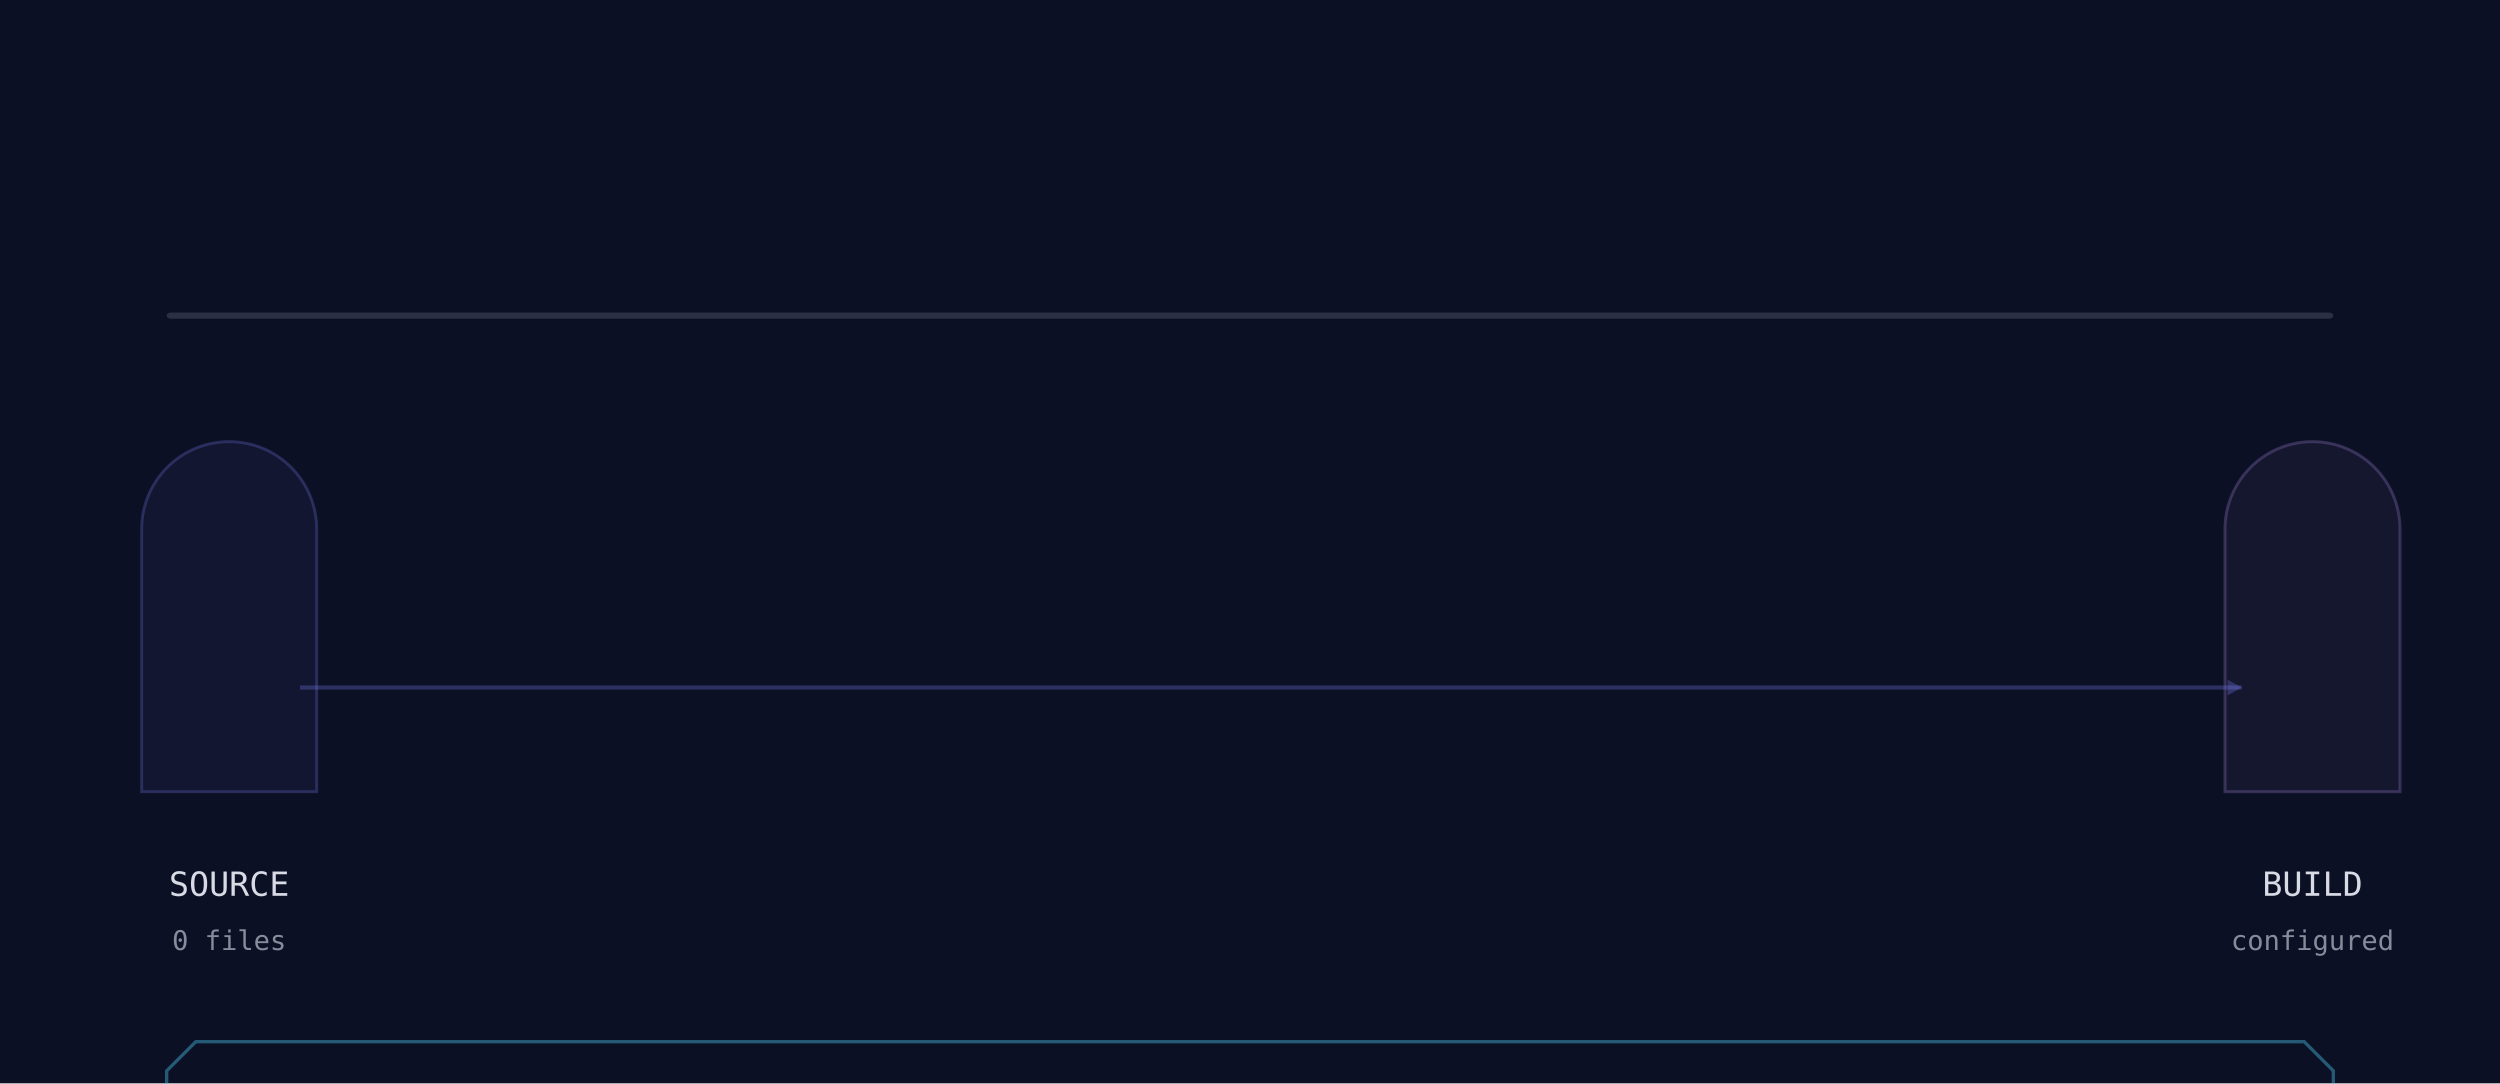
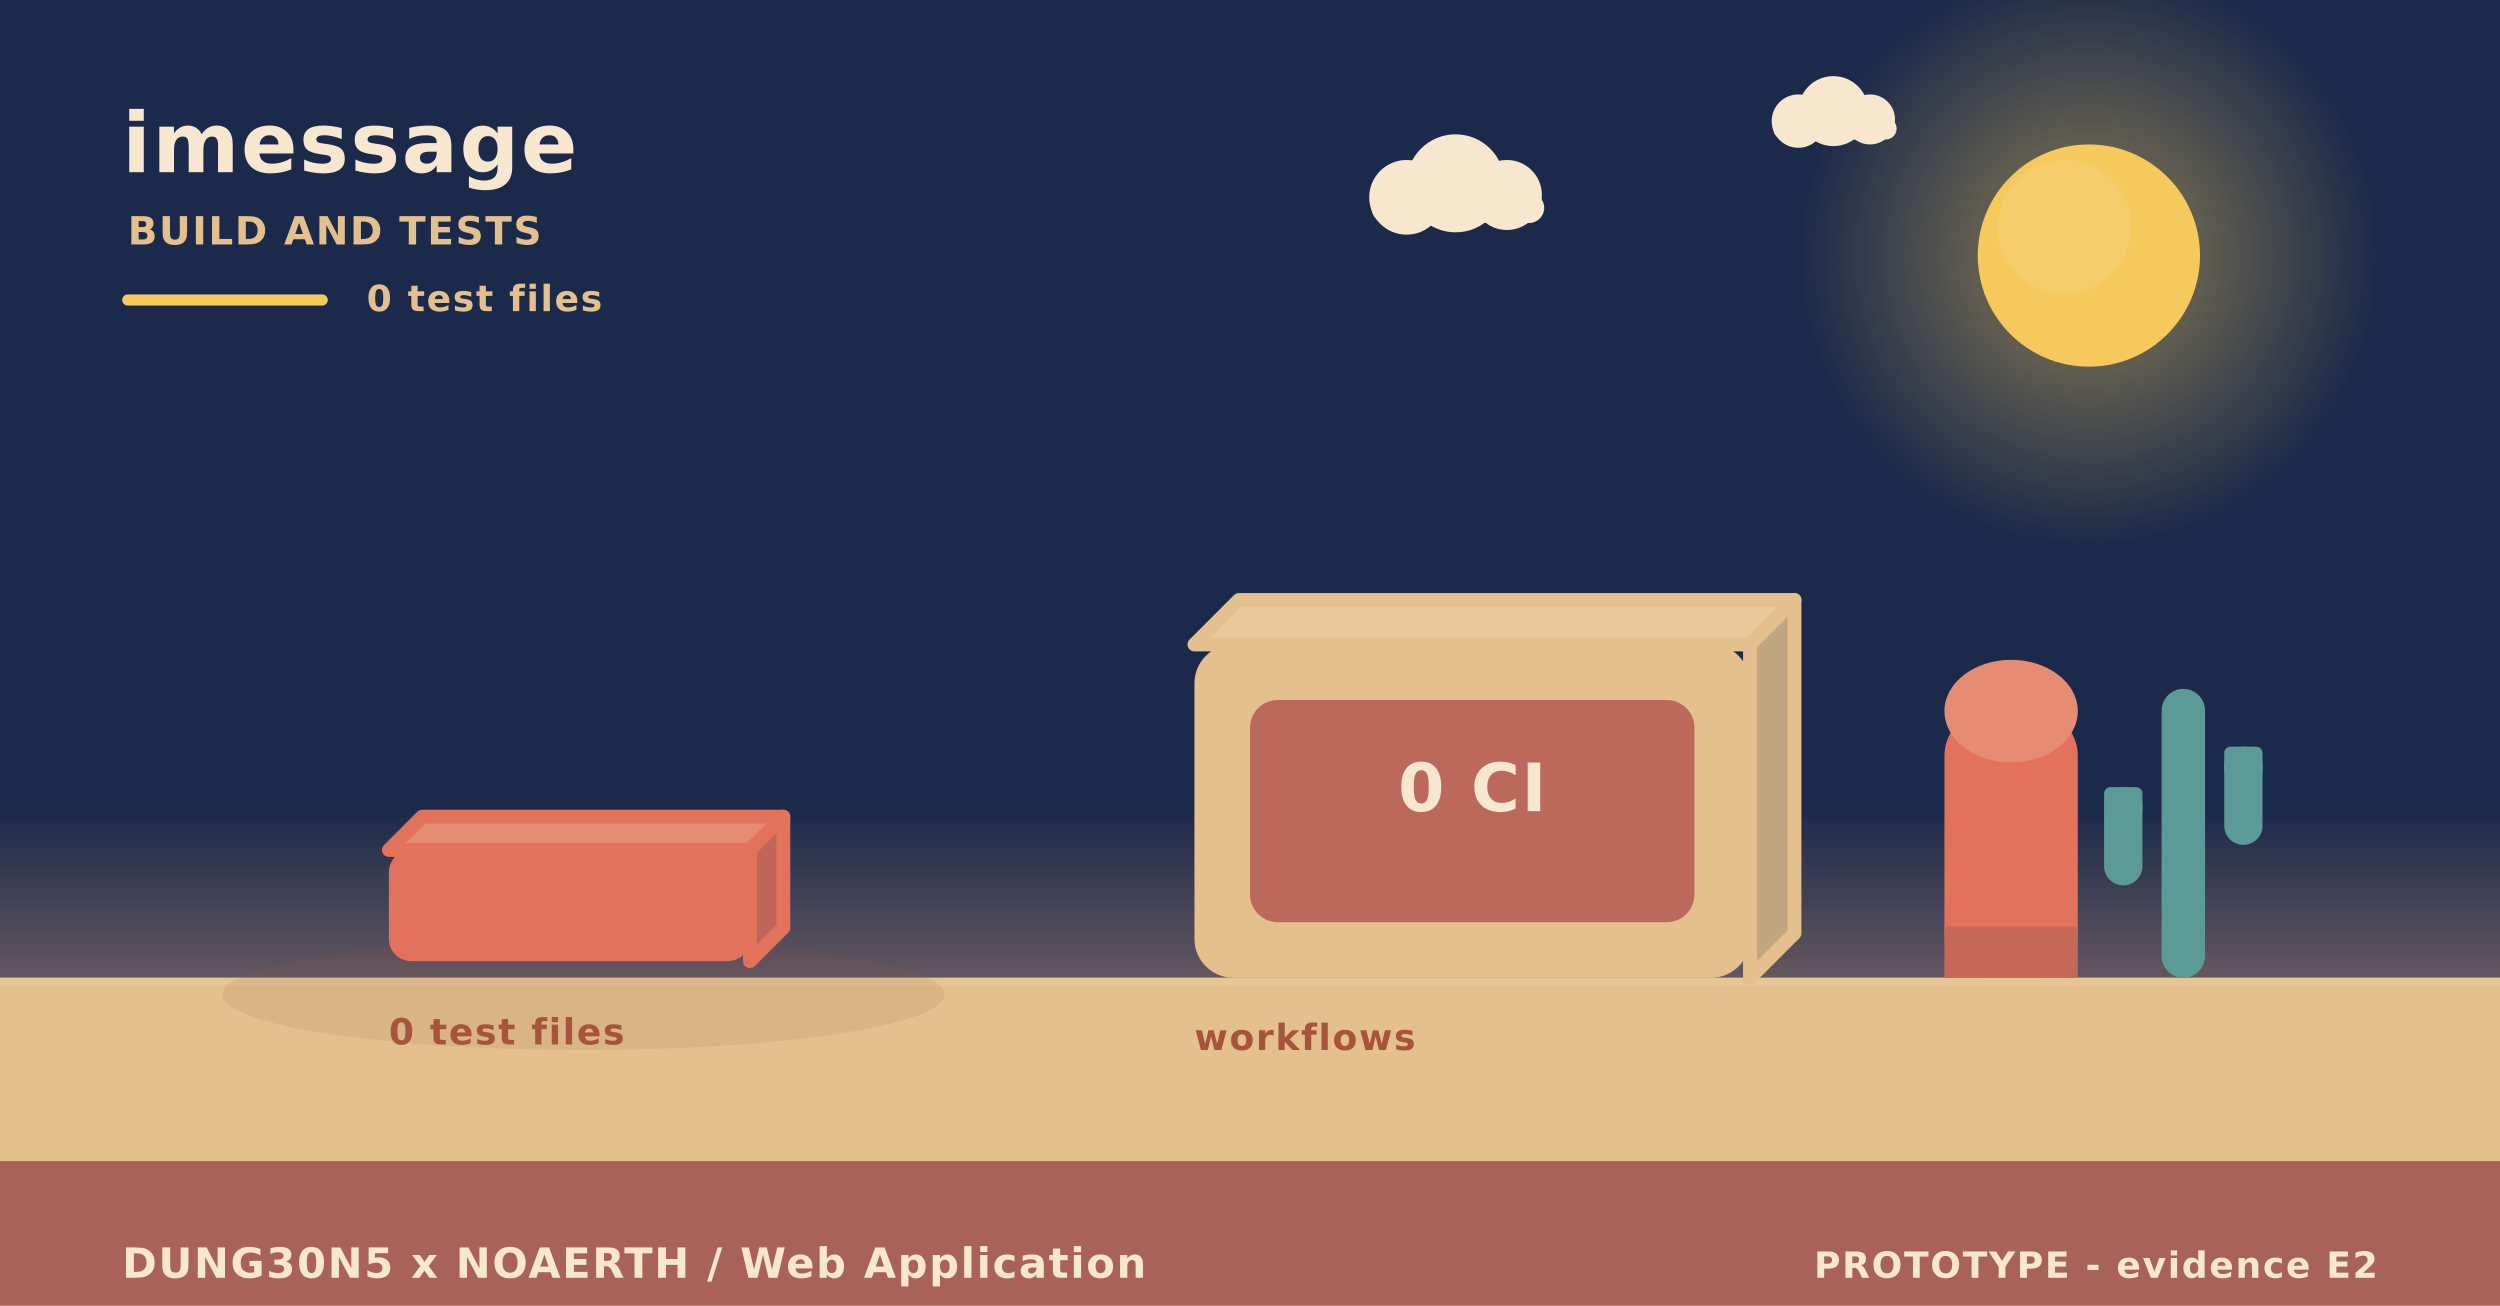
- <svg xmlns="http://www.w3.org/2000/svg" viewBox="0 0 1200 520" width="1200" height="520" role="img" aria-label="imessage build evidence">
-   <rect width="1200" height="520" fill="#0c1024" />
-   <defs>
-     <linearGradient id="gb" x1="0" y1="0" x2="1" y2="1">
-       <stop offset="0%" stop-color="#7c83ff" />
-       <stop offset="100%" stop-color="#b794f4" />
-     </linearGradient>
-   </defs>
-   <rect x="80.00" y="150.00" width="1040.00" height="3.00" rx="2.00" fill="rgba(238,240,251,0.140)" opacity="1.00" />
-   <path d="M68.00,380.00 L68.00,254.00 A42.00,42.00 0 0 1 152.00,254.00 L152.00,380.00 Z" fill="rgba(124,131,255,0.100)" opacity="0.55" stroke="rgba(124,131,255,0.450)" stroke-width="1.4" />
-   <polygon points="-192.26,189.00 -136.83,221.00 -136.83,157.00 -192.26,125.00" fill="#2c758b" opacity="0.95" />
-   <polygon points="-247.68,221.00 -192.26,253.00 -192.26,189.00 -247.68,157.00" fill="#8f73be" opacity="0.95" />
-   <polygon points="-192.26,125.00 -136.83,157.00 -192.26,189.00 -247.68,157.00" fill="#7c83ff" opacity="0.95" />
-   <text x="110" y="430" font-family="ui-monospace,Menlo,monospace" font-size="16" fill="rgba(238,240,251,0.900)" text-anchor="middle">SOURCE</text>
-   <text x="110" y="456" font-family="ui-monospace,Menlo,monospace" font-size="13" fill="rgba(238,240,251,0.550)" text-anchor="middle">0 files</text>
-   <path d="M1068.00,380.00 L1068.00,254.00 A42.00,42.00 0 0 1 1152.00,254.00 L1152.00,380.00 Z" fill="rgba(183,148,244,0.100)" opacity="0.55" stroke="rgba(183,148,244,0.450)" stroke-width="1.4" />
-   <polygon points="673.77,689.00 729.19,721.00 729.19,657.00 673.77,625.00" fill="#2c758b" opacity="0.95" />
-   <polygon points="618.34,721.00 673.77,753.00 673.77,689.00 618.34,657.00" fill="#8f73be" opacity="0.95" />
-   <polygon points="673.77,625.00 729.19,657.00 673.77,689.00 618.34,657.00" fill="#b794f4" opacity="0.95" />
-   <text x="1110" y="430" font-family="ui-monospace,Menlo,monospace" font-size="16" fill="rgba(238,240,251,0.900)" text-anchor="middle">BUILD</text>
-   <text x="1110" y="456" font-family="ui-monospace,Menlo,monospace" font-size="13" fill="rgba(238,240,251,0.550)" text-anchor="middle">configured</text>
-   <line x1="144.00" y1="330.00" x2="1076.00" y2="330.00" stroke="rgba(124,131,255,0.500)" stroke-width="2.00" opacity="0.55" />
-   <polygon points="1076.00,330.00 1069.20,326.20 1069.20,333.80" fill="rgba(124,131,255,0.500)" opacity="0.55" />
-   <path d="M94.00,500.00 H1106.00 L1120.00,514.00 V546.00 L1106.00,560.00 H94.00 L80.00,546.00 V514.00 Z" fill="none" stroke="rgba(76,201,240,0.500)" stroke-width="1.60" opacity="0.80" />
-   <text x="600" y="536" font-family="ui-monospace,Menlo,monospace" font-size="16" fill="rgba(76,201,240,0.950)" text-anchor="middle">no test suite present in this repository — shown as measured, not implied</text>
+ <svg xmlns="http://www.w3.org/2000/svg" width="900" height="470" viewBox="0 0 900 470" role="img" aria-label="imessage - how it is verified">
+   <linearGradient id="skyb" x1="0" y1="0" x2="0" y2="1">
+     <stop offset="0" stop-color="#1b2a4a" />
+     <stop offset="0.62" stop-color="#1b2a4a" />
+     <stop offset="1" stop-color="#f3ad8a" />
+   </linearGradient>
+   <rect width="900" height="470" fill="url(#skyb)" />
+   <radialGradient id="sunb">
+     <stop offset="0.35" stop-color="#f5c95c" stop-opacity="0.34" />
+     <stop offset="1" stop-color="#f5c95c" stop-opacity="0" />
+   </radialGradient>
+   <circle cx="752" cy="92" r="104" fill="url(#sunb)" />
+   <circle cx="752" cy="92" r="40" fill="#f5c95c" />
+   <circle cx="743.2" cy="81.6" r="24" fill="#f5d27e" opacity="0.5" />
+   <g>
+     <circle cx="524" cy="66" r="17.64" fill="#f6e7ce" />
+     <circle cx="506.36" cy="71.04" r="13.44" fill="#f6e7ce" />
+     <circle cx="542.48" cy="70.2" r="12.6" fill="#f6e7ce" />
+     <rect x="493.76" y="69.36" width="62.16" height="10.92" rx="5.46" fill="#f6e7ce" />
+   </g>
+   <g>
+     <circle cx="660" cy="40" r="12.6" fill="#f6e7ce" />
+     <circle cx="647.4" cy="43.6" r="9.6" fill="#f6e7ce" />
+     <circle cx="673.2" cy="43" r="9" fill="#f6e7ce" />
+     <rect x="638.4" y="42.4" width="44.4" height="7.8" rx="3.9" fill="#f6e7ce" />
+   </g>
+   <rect x="0" y="352" width="900" height="118" fill="#e3c08d" />
+   <rect x="0" y="352" width="900" height="3" fill="#e6c596" />
+   <text x="44" y="62" font-family="Verdana,DejaVu Sans,sans-serif" font-size="30" font-weight="700" letter-spacing="0.6" fill="#f6e7ce" text-anchor="start">imessage</text>
+   <text x="46" y="88" font-family="Verdana,DejaVu Sans,sans-serif" font-size="14" font-weight="700" letter-spacing="0.6" fill="#e3c08d" text-anchor="start">BUILD AND TESTS</text>
+   <rect x="44" y="106" width="74" height="4" rx="2" fill="#f5c95c" />
+   <text x="132" y="112" font-family="Verdana,DejaVu Sans,sans-serif" font-size="13" font-weight="700" letter-spacing="0.6" fill="#e3c08d" text-anchor="start">0 test files</text>
+   <ellipse cx="210" cy="358" rx="130" ry="20" fill="rgba(138,90,68,0.11)" />
+   <path d="M140,306 L270,306 L282,294 L152,294 Z" fill="#e68c74" stroke="#e2725b" stroke-width="5" stroke-linejoin="round" />
+   <path d="M270,306 L282,294 L282,334 L270,346 Z" fill="#c06658" stroke="#e2725b" stroke-width="5" stroke-linejoin="round" />
+   <rect x="140" y="306" width="130" height="40" rx="8" fill="#e2725b" />
+   <text x="140" y="376" font-family="Verdana,DejaVu Sans,sans-serif" font-size="13" font-weight="700" letter-spacing="0.6" fill="#a8543c" text-anchor="start">0 test files</text>
+   <path d="M430,232 L630,232 L646,216 L446,216 Z" fill="#e7c99b" stroke="#e3c08d" stroke-width="5" stroke-linejoin="round" />
+   <path d="M630,232 L646,216 L646,336 L630,352 Z" fill="#c1a682" stroke="#e3c08d" stroke-width="5" stroke-linejoin="round" />
+   <rect x="430" y="232" width="200" height="120" rx="14" fill="#e3c08d" />
+   <rect x="450" y="252" width="160" height="80" rx="10" fill="#ba6458" opacity="0.94" />
+   <text x="530" y="292" font-family="Verdana,DejaVu Sans,sans-serif" font-size="24" font-weight="700" letter-spacing="0.6" fill="#f6e7ce" text-anchor="middle">0 CI</text>
+   <text x="430" y="378" font-family="Verdana,DejaVu Sans,sans-serif" font-size="13" font-weight="700" letter-spacing="0.6" fill="#a8543c" text-anchor="start">workflows</text>
+   <rect x="700" y="256" width="48" height="96" rx="16" fill="#e2725b" />
+   <ellipse cx="724" cy="256" rx="24" ry="18.46" fill="#e68c74" />
+   <rect x="700" y="333.54" width="48" height="18.46" fill="#c66859" />
+   <rect x="778.18" y="248" width="15.64" height="104" rx="7.82" fill="#5b9a97" />
+   <rect x="757.48" y="283.36" width="13.8" height="35.36" rx="6.9" fill="#5b9a97" />
+   <rect x="757.48" y="283.36" width="13.8" height="10.4" rx="2.3" fill="#5b9a97" />
+   <rect x="800.72" y="268.8" width="13.8" height="35.36" rx="6.9" fill="#5b9a97" />
+   <rect x="800.72" y="268.8" width="13.8" height="10.4" rx="2.3" fill="#5b9a97" />
+   <rect x="0" y="418" width="900" height="52" rx="0" fill="#a65c56" opacity="0.94" />
+   <text x="44" y="460" font-family="Verdana,DejaVu Sans,sans-serif" font-size="15" font-weight="700" letter-spacing="0.6" fill="#f6e7ce" text-anchor="start">DUNG30N5 x NOAERTH  /  Web Application</text>
+   <text x="856" y="460" font-family="Verdana,DejaVu Sans,sans-serif" font-size="13" font-weight="700" letter-spacing="0.6" fill="#f6e7ce" text-anchor="end">PROTOTYPE  -  evidence E2</text>
</svg>
